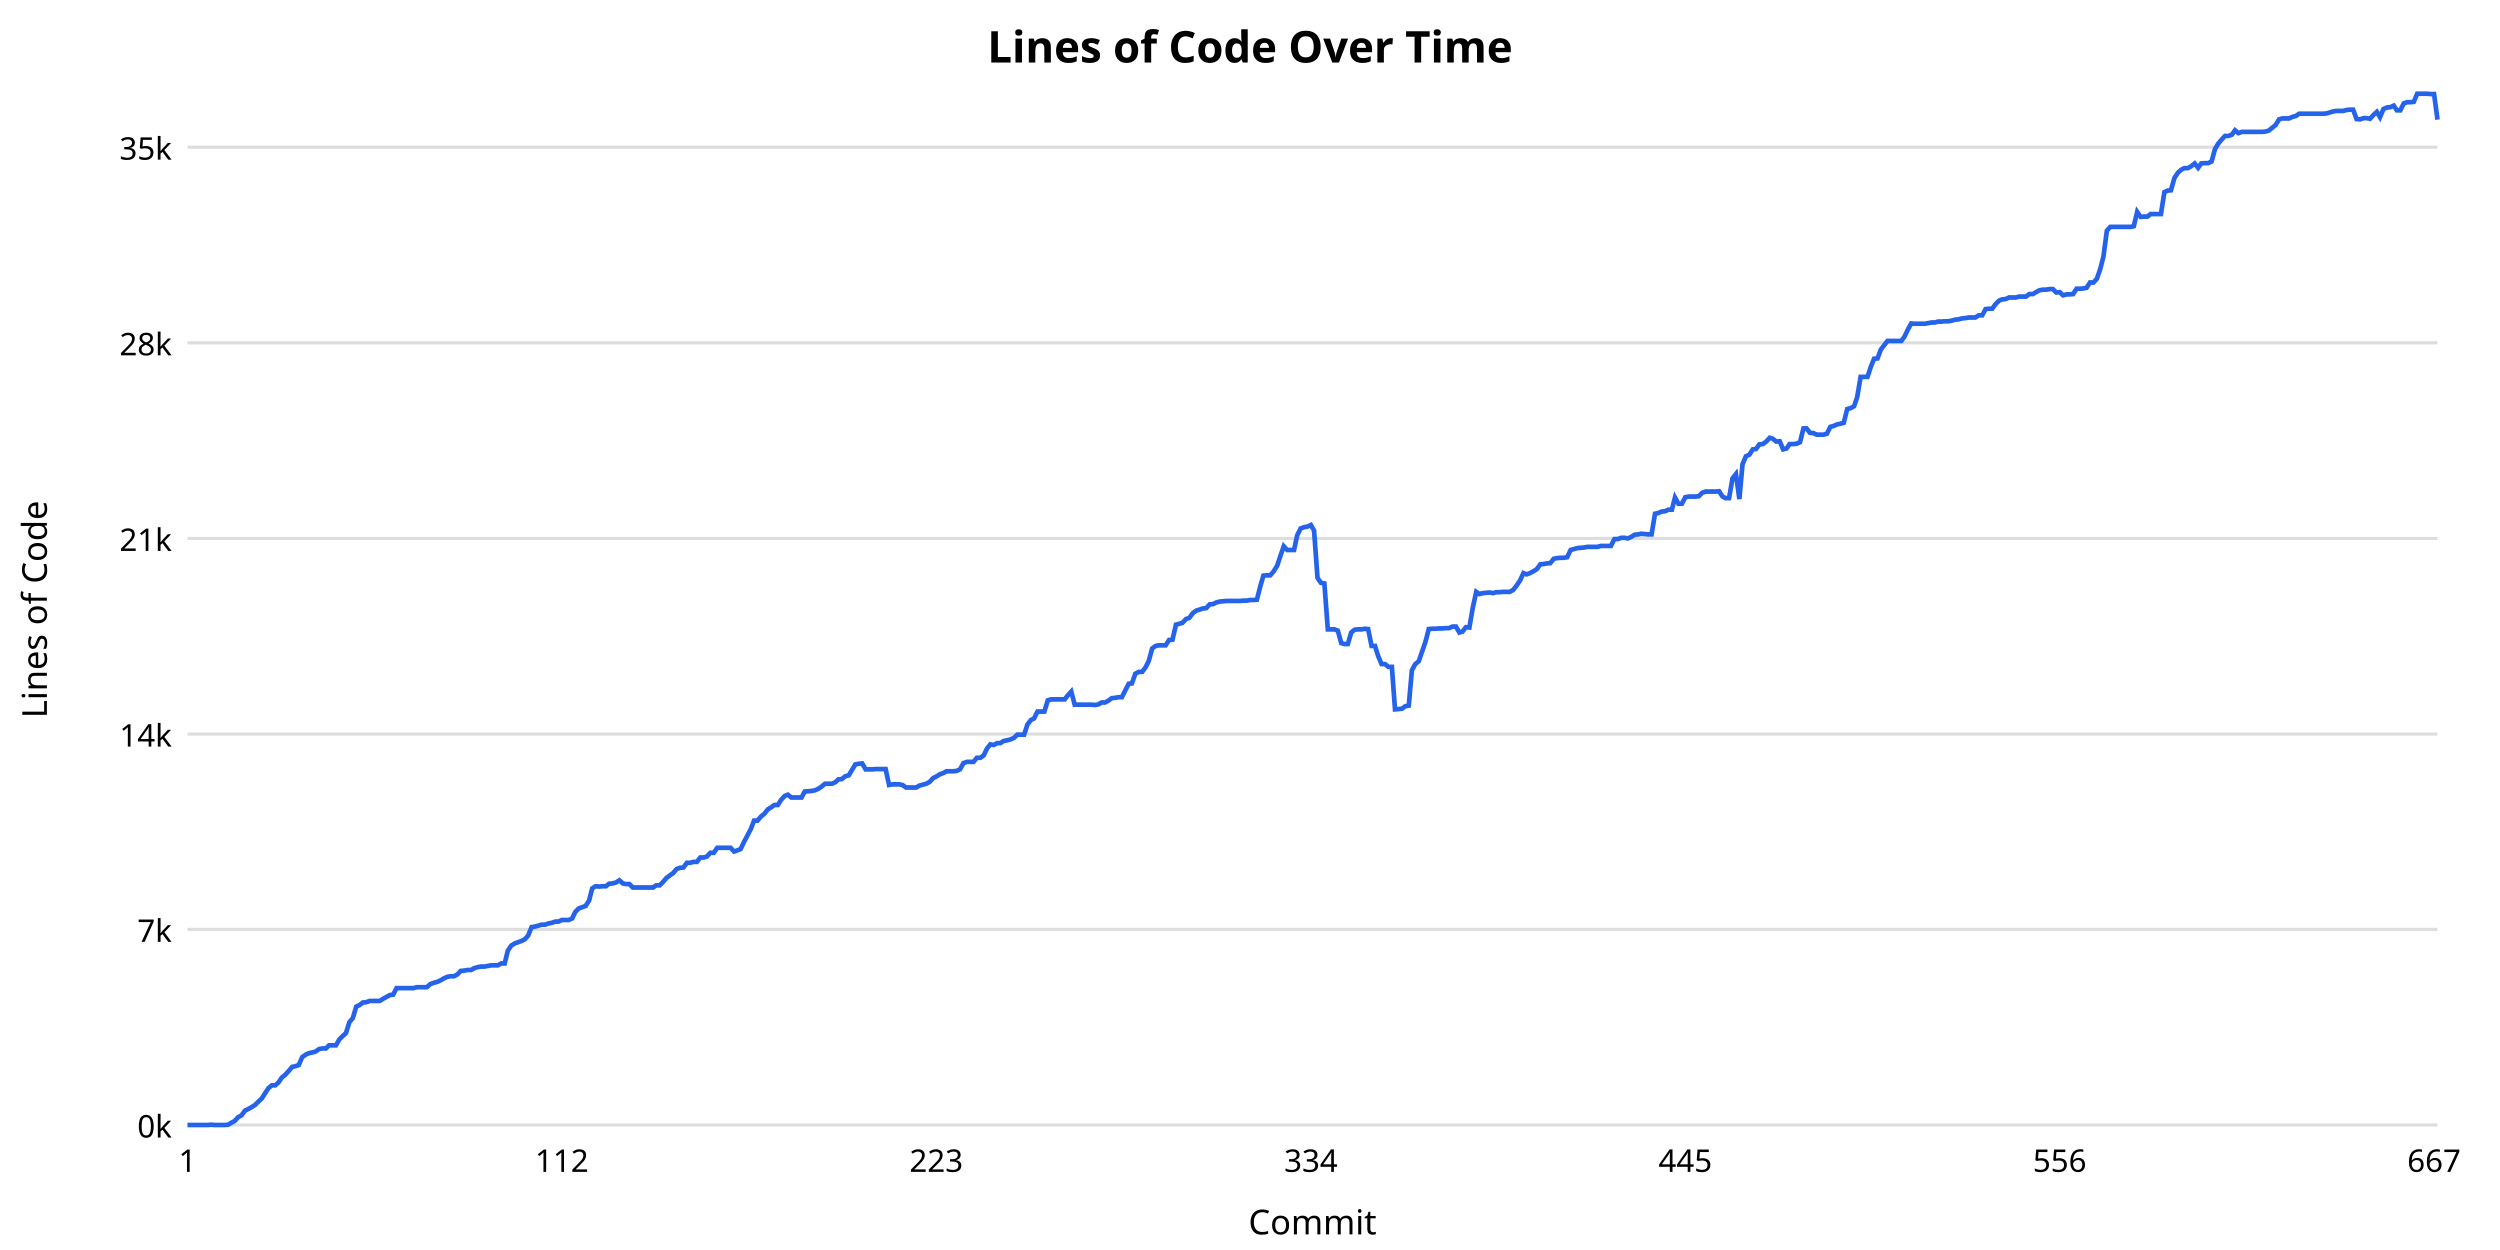
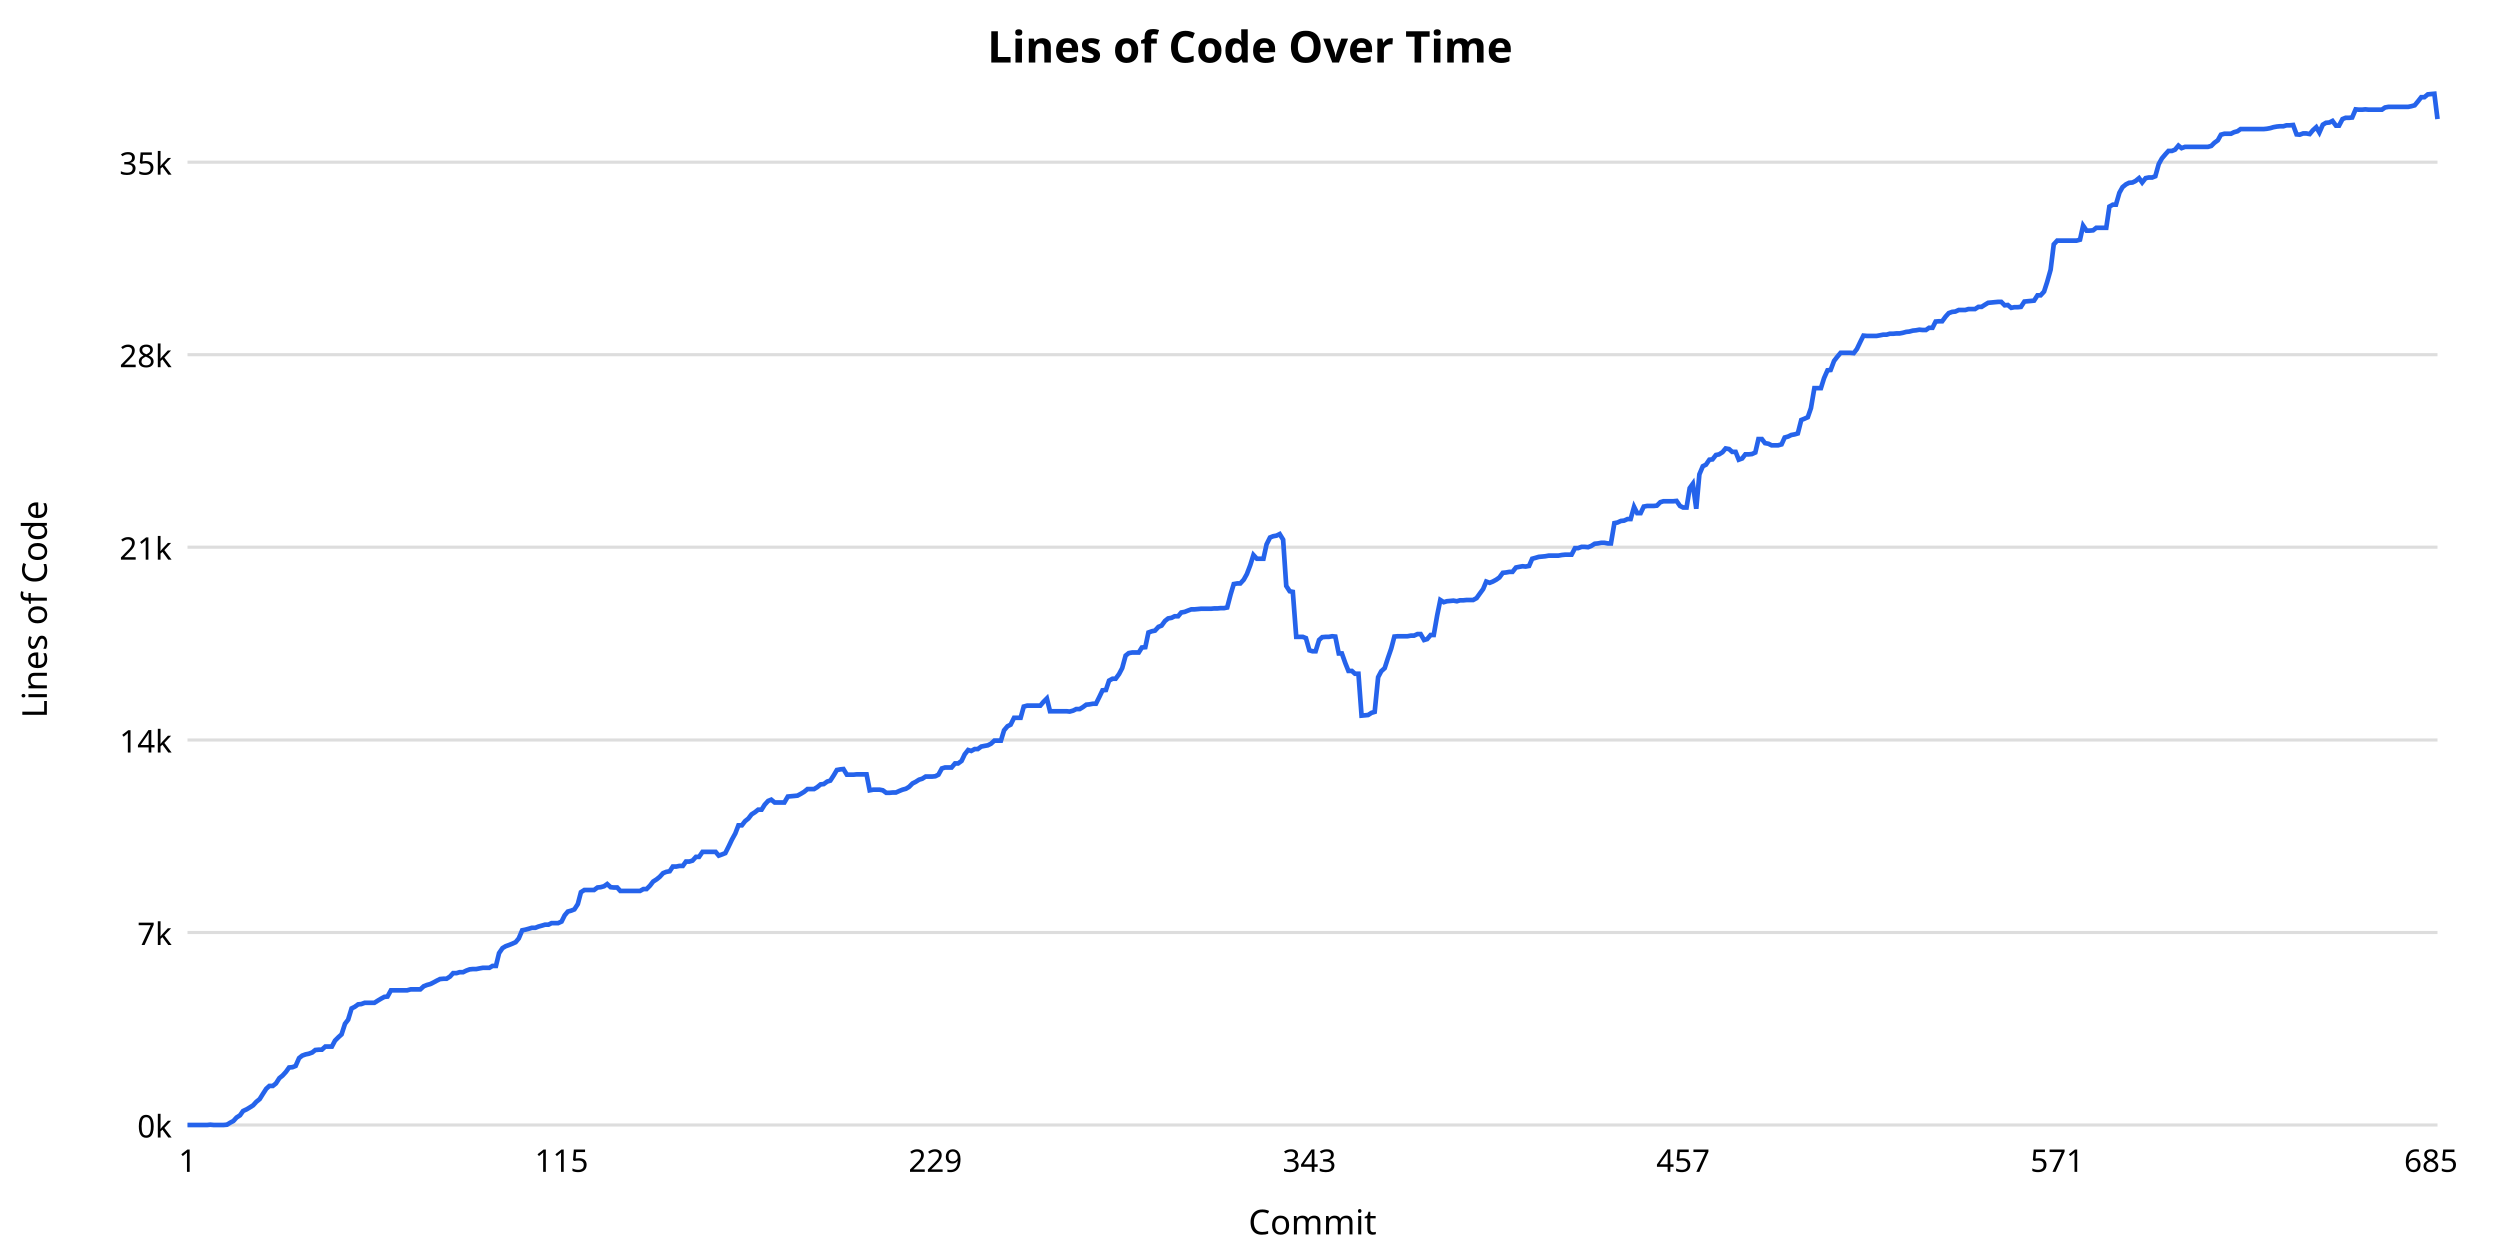
<svg xmlns="http://www.w3.org/2000/svg" width="800" height="400" style="background:#fff">
  <text x="400" y="20" font-family="sans-serif" font-size="14" text-anchor="middle" font-weight="bold">Lines of Code Over Time</text>
  <text x="420" y="395" font-family="sans-serif" font-size="11" text-anchor="middle">Commit</text>
  <text x="15" y="195" font-family="sans-serif" font-size="11" text-anchor="middle" transform="rotate(-90,15,195)">Lines of Code</text>
  <line x1="60" y1="360.0" x2="780" y2="360.0" stroke="#ddd" />
  <text x="55" y="364.0" font-family="sans-serif" font-size="10" text-anchor="end">0k</text>
-   <line x1="60" y1="297.4" x2="780" y2="297.4" stroke="#ddd" />
-   <text x="55" y="301.4" font-family="sans-serif" font-size="10" text-anchor="end">7k</text>
-   <line x1="60" y1="234.9" x2="780" y2="234.9" stroke="#ddd" />
-   <text x="55" y="238.9" font-family="sans-serif" font-size="10" text-anchor="end">14k</text>
-   <line x1="60" y1="172.3" x2="780" y2="172.3" stroke="#ddd" />
-   <text x="55" y="176.3" font-family="sans-serif" font-size="10" text-anchor="end">21k</text>
-   <line x1="60" y1="109.7" x2="780" y2="109.7" stroke="#ddd" />
-   <text x="55" y="113.7" font-family="sans-serif" font-size="10" text-anchor="end">28k</text>
-   <line x1="60" y1="47.1" x2="780" y2="47.1" stroke="#ddd" />
-   <text x="55" y="51.1" font-family="sans-serif" font-size="10" text-anchor="end">35k</text>
+   <line x1="60" y1="298.4" x2="780" y2="298.4" stroke="#ddd" />
+   <text x="55" y="302.4" font-family="sans-serif" font-size="10" text-anchor="end">7k</text>
+   <line x1="60" y1="236.8" x2="780" y2="236.8" stroke="#ddd" />
+   <text x="55" y="240.8" font-family="sans-serif" font-size="10" text-anchor="end">14k</text>
+   <line x1="60" y1="175.1" x2="780" y2="175.1" stroke="#ddd" />
+   <text x="55" y="179.1" font-family="sans-serif" font-size="10" text-anchor="end">21k</text>
+   <line x1="60" y1="113.5" x2="780" y2="113.5" stroke="#ddd" />
+   <text x="55" y="117.5" font-family="sans-serif" font-size="10" text-anchor="end">28k</text>
+   <line x1="60" y1="51.9" x2="780" y2="51.9" stroke="#ddd" />
+   <text x="55" y="55.9" font-family="sans-serif" font-size="10" text-anchor="end">35k</text>
  <text x="60.0" y="375" font-family="sans-serif" font-size="10" text-anchor="middle">1</text>
-   <text x="179.8" y="375" font-family="sans-serif" font-size="10" text-anchor="middle">112</text>
-   <text x="299.6" y="375" font-family="sans-serif" font-size="10" text-anchor="middle">223</text>
-   <text x="419.5" y="375" font-family="sans-serif" font-size="10" text-anchor="middle">334</text>
-   <text x="539.3" y="375" font-family="sans-serif" font-size="10" text-anchor="middle">445</text>
-   <text x="659.1" y="375" font-family="sans-serif" font-size="10" text-anchor="middle">556</text>
-   <text x="778.9" y="375" font-family="sans-serif" font-size="10" text-anchor="middle">667</text>
-   <polyline fill="none" stroke="#2563eb" stroke-width="1.5" points="60.0,360.0 61.1,360.0 62.2,360.0 63.2,360.0 64.3,360.0 65.4,360.0 66.5,360.0 67.6,359.9 68.6,360.0 69.7,360.0 70.8,360.0 71.9,360.0 73.0,359.9 74.0,359.3 75.1,358.7 76.2,357.5 77.3,356.9 78.4,355.4 79.4,354.9 80.5,354.3 81.6,353.6 82.7,352.5 83.7,351.6 84.8,349.9 85.9,348.2 87.0,347.3 88.1,347.3 89.1,346.4 90.2,344.8 91.3,343.9 92.4,342.7 93.5,341.4 94.5,341.2 95.6,340.8 96.7,338.3 97.8,337.5 98.9,337.0 99.9,336.8 101.0,336.5 102.1,335.7 103.2,335.5 104.3,335.5 105.3,334.5 106.4,334.5 107.5,334.5 108.6,332.6 109.7,331.5 110.7,330.6 111.8,327.1 112.9,325.8 114.0,322.1 115.1,321.6 116.1,320.8 117.2,320.7 118.3,320.3 119.4,320.3 120.4,320.3 121.5,320.3 122.6,319.6 123.7,319.0 124.8,318.4 125.8,318.3 126.9,316.2 128.0,316.2 129.1,316.2 130.2,316.2 131.2,316.2 132.3,316.2 133.4,315.9 134.5,315.9 135.6,315.9 136.6,315.9 137.7,314.9 138.8,314.5 139.9,314.2 141.0,313.7 142.0,313.1 143.1,312.6 144.2,312.4 145.3,312.4 146.4,311.8 147.4,310.7 148.5,310.6 149.6,310.4 150.7,310.4 151.8,309.8 152.8,309.5 153.9,309.3 155.0,309.3 156.1,309.1 157.2,308.9 158.2,308.9 159.3,308.9 160.4,308.3 161.5,308.3 162.5,304.2 163.6,302.6 164.7,301.9 165.8,301.5 166.9,301.1 167.9,300.6 169.0,299.4 170.1,296.7 171.2,296.5 172.3,296.2 173.3,295.9 174.4,295.9 175.5,295.5 176.6,295.3 177.7,294.9 178.7,294.9 179.8,294.4 180.9,294.4 182.0,294.4 183.1,293.9 184.1,291.8 185.2,290.7 186.3,290.3 187.4,289.9 188.5,288.2 189.5,284.3 190.6,283.6 191.7,283.7 192.8,283.6 193.9,283.6 194.9,282.8 196.0,282.7 197.1,282.4 198.2,281.7 199.3,282.7 200.3,282.9 201.4,282.9 202.5,284.0 203.6,284.0 204.6,284.0 205.7,284.0 206.8,284.0 207.9,284.0 209.0,284.0 210.0,283.3 211.1,283.3 212.2,282.2 213.3,280.9 214.4,280.1 215.4,279.4 216.5,278.1 217.6,277.7 218.7,277.6 219.8,276.1 220.8,276.1 221.9,275.8 223.0,275.8 224.1,274.4 225.2,274.4 226.2,274.1 227.3,272.9 228.4,272.9 229.5,271.3 230.6,271.3 231.6,271.3 232.7,271.3 233.8,271.3 234.9,272.5 236.0,272.1 237.0,271.7 238.1,269.4 239.2,267.3 240.3,265.2 241.3,262.6 242.4,262.6 243.5,261.3 244.6,260.4 245.7,259.0 246.7,258.4 247.8,257.6 248.9,257.6 250.0,255.9 251.1,254.7 252.1,254.3 253.2,255.2 254.3,255.2 255.4,255.2 256.5,255.2 257.5,253.3 258.6,253.2 259.7,253.1 260.8,252.9 261.9,252.4 262.9,251.7 264.0,250.8 265.1,250.8 266.2,250.8 267.3,250.3 268.3,249.4 269.4,249.3 270.5,248.4 271.6,248.1 272.7,246.3 273.7,244.6 274.8,244.4 275.9,244.3 277.0,246.2 278.1,246.2 279.1,246.2 280.2,246.1 281.3,246.1 282.4,246.1 283.4,246.1 284.5,251.2 285.6,251.0 286.7,251.0 287.8,251.0 288.8,251.2 289.9,252.0 291.0,252.0 292.1,252.0 293.2,252.0 294.2,251.4 295.3,251.1 296.4,250.8 297.5,250.2 298.6,249.0 299.6,248.5 300.7,247.8 301.8,247.4 302.9,246.8 304.0,246.8 305.0,246.8 306.1,246.7 307.2,246.2 308.3,244.2 309.4,243.8 310.4,243.8 311.5,243.8 312.6,242.5 313.7,242.5 314.8,241.7 315.8,239.6 316.9,238.2 318.0,238.4 319.1,237.8 320.1,237.8 321.2,237.1 322.3,236.9 323.4,236.6 324.5,236.1 325.5,235.1 326.6,235.1 327.7,235.1 328.8,231.8 329.9,230.4 330.9,229.9 332.0,227.7 333.1,227.7 334.2,227.7 335.3,224.1 336.3,223.8 337.4,223.8 338.5,223.8 339.6,223.8 340.7,223.8 341.7,222.5 342.8,221.3 343.9,225.5 345.0,225.5 346.1,225.5 347.1,225.5 348.2,225.5 349.3,225.5 350.4,225.6 351.5,225.4 352.5,224.8 353.6,224.8 354.7,224.2 355.8,223.4 356.9,223.3 357.9,223.1 359.0,223.1 360.1,220.9 361.2,218.8 362.2,218.7 363.3,215.6 364.4,215.0 365.5,215.0 366.6,213.5 367.6,211.5 368.7,207.5 369.8,206.7 370.9,206.5 372.0,206.5 373.0,206.5 374.1,204.8 375.2,204.7 376.3,199.9 377.4,199.6 378.4,199.3 379.5,198.1 380.6,197.7 381.7,196.2 382.8,195.4 383.8,195.1 384.9,194.7 386.0,194.6 387.1,193.4 388.2,193.3 389.2,192.8 390.3,192.5 391.4,192.4 392.5,192.3 393.6,192.3 394.6,192.3 395.7,192.3 396.8,192.3 397.9,192.2 399.0,192.2 400.0,192.0 401.1,192.0 402.2,191.9 403.3,187.6 404.3,184.2 405.4,184.1 406.5,184.1 407.6,182.8 408.7,181.0 409.7,178.0 410.8,174.8 411.9,176.0 413.0,176.0 414.1,176.0 415.1,171.3 416.2,169.1 417.3,168.7 418.4,168.5 419.5,168.0 420.5,169.8 421.6,184.9 422.7,186.5 423.8,186.7 424.9,201.4 425.9,201.4 427.0,201.4 428.1,201.8 429.2,205.8 430.3,206.1 431.3,206.1 432.4,202.4 433.5,201.5 434.6,201.4 435.7,201.4 436.7,201.2 437.8,201.3 438.9,206.7 440.0,206.7 441.0,209.9 442.1,212.5 443.2,212.5 444.3,213.4 445.4,213.4 446.4,227.0 447.5,226.9 448.6,226.8 449.7,226.0 450.8,225.8 451.8,214.5 452.9,212.5 454.0,211.6 455.1,208.4 456.2,205.2 457.2,201.3 458.3,201.2 459.4,201.2 460.5,201.1 461.6,201.1 462.6,201.0 463.7,201.0 464.8,200.5 465.9,200.5 467.0,202.4 468.0,202.1 469.1,200.7 470.2,200.8 471.3,194.4 472.4,189.4 473.4,190.1 474.5,189.8 475.6,189.7 476.7,189.6 477.8,189.8 478.8,189.5 479.9,189.5 481.0,189.4 482.1,189.4 483.1,189.4 484.2,188.8 485.3,187.4 486.4,185.8 487.5,183.4 488.5,183.8 489.6,183.4 490.7,182.8 491.8,182.1 492.9,180.6 493.9,180.5 495.0,180.3 496.1,180.2 497.2,178.8 498.3,178.6 499.3,178.5 500.4,178.5 501.5,178.3 502.6,176.0 503.7,175.7 504.7,175.4 505.8,175.3 506.9,175.2 508.0,175.0 509.1,175.0 510.1,175.0 511.2,175.0 512.3,174.7 513.4,174.7 514.5,174.7 515.5,174.7 516.6,172.5 517.7,172.5 518.8,172.1 519.9,172.1 520.9,172.3 522.0,171.8 523.1,171.1 524.2,171.0 525.2,170.8 526.3,170.9 527.4,171.0 528.5,171.0 529.6,164.4 530.6,164.2 531.7,163.7 532.8,163.6 533.9,163.1 535.0,163.1 536.0,159.2 537.1,161.2 538.2,161.2 539.3,159.1 540.4,158.9 541.4,158.9 542.5,158.9 543.6,158.8 544.7,157.7 545.8,157.3 546.8,157.3 547.9,157.3 549.0,157.3 550.1,157.2 551.2,158.9 552.2,159.4 553.3,159.4 554.4,153.1 555.5,151.7 556.6,159.7 557.6,148.6 558.7,146.0 559.8,145.5 560.9,143.8 561.9,143.7 563.0,142.2 564.1,142.1 565.2,141.3 566.3,140.1 567.3,140.4 568.4,141.3 569.5,141.2 570.6,143.8 571.7,143.5 572.7,142.1 573.8,142.1 574.9,142.0 576.0,141.5 577.1,137.1 578.1,137.1 579.2,138.5 580.3,138.6 581.4,139.1 582.5,139.1 583.5,139.1 584.6,138.8 585.7,136.6 586.8,136.3 587.9,135.8 588.9,135.6 590.0,135.3 591.1,130.9 592.2,130.6 593.3,130.0 594.3,127.1 595.4,120.6 596.5,120.6 597.6,120.6 598.7,117.3 599.7,114.8 600.8,114.7 601.9,111.8 603.0,110.4 604.0,109.1 605.1,109.1 606.2,109.1 607.3,109.1 608.4,109.1 609.4,107.8 610.5,105.5 611.6,103.5 612.7,103.6 613.8,103.6 614.8,103.6 615.9,103.6 617.0,103.4 618.1,103.2 619.2,103.2 620.2,102.9 621.3,102.9 622.4,102.8 623.5,102.8 624.6,102.6 625.6,102.3 626.7,102.2 627.8,101.9 628.9,101.8 630.0,101.6 631.0,101.6 632.1,101.6 633.2,100.9 634.3,100.9 635.4,98.9 636.4,98.8 637.5,98.8 638.6,97.3 639.7,96.2 640.7,95.8 641.8,95.7 642.9,95.2 644.0,95.2 645.1,95.2 646.1,94.9 647.2,94.9 648.3,94.9 649.4,94.1 650.5,94.1 651.5,93.5 652.6,92.9 653.7,92.7 654.8,92.7 655.9,92.5 656.9,92.5 658.0,93.6 659.1,93.5 660.2,94.5 661.3,94.2 662.3,94.2 663.4,94.1 664.5,92.4 665.6,92.4 666.7,92.3 667.7,92.1 668.8,90.4 669.9,90.4 671.0,89.2 672.1,86.0 673.1,82.1 674.2,73.8 675.3,72.6 676.4,72.6 677.5,72.6 678.5,72.6 679.6,72.6 680.7,72.6 681.8,72.6 682.8,72.4 683.9,67.8 685.0,69.4 686.1,69.3 687.2,69.3 688.2,68.5 689.3,68.5 690.4,68.5 691.5,68.5 692.6,61.5 693.6,61.0 694.7,60.9 695.8,57.0 696.9,55.3 698.0,54.3 699.0,53.8 700.1,53.8 701.2,53.2 702.3,52.3 703.4,53.7 704.4,52.3 705.5,52.2 706.6,52.2 707.7,51.7 708.8,47.7 709.8,46.0 710.9,44.7 712.0,43.5 713.1,43.5 714.2,43.1 715.2,41.7 716.3,42.6 717.4,42.2 718.5,42.2 719.6,42.2 720.6,42.2 721.7,42.2 722.8,42.2 723.9,42.2 724.9,42.1 726.0,41.8 727.1,40.9 728.2,40.0 729.3,38.2 730.3,37.9 731.4,37.9 732.5,37.9 733.6,37.4 734.7,37.1 735.7,36.4 736.8,36.4 737.9,36.4 739.0,36.4 740.1,36.4 741.1,36.4 742.2,36.4 743.3,36.4 744.4,36.3 745.5,36.0 746.5,35.7 747.6,35.5 748.7,35.5 749.8,35.5 750.9,35.2 751.9,35.1 753.0,35.1 754.1,38.1 755.2,38.2 756.3,37.8 757.3,37.8 758.4,38.0 759.5,36.8 760.6,35.8 761.6,37.5 762.7,34.9 763.8,34.4 764.9,34.3 766.0,33.8 767.0,35.3 768.1,35.3 769.2,33.1 770.3,32.7 771.4,32.7 772.4,32.6 773.5,30.0 774.6,30.0 775.7,30.0 776.8,30.0 777.8,30.1 778.9,30.1 780.0,38.3 " />
+   <text x="179.7" y="375" font-family="sans-serif" font-size="10" text-anchor="middle">115</text>
+   <text x="299.3" y="375" font-family="sans-serif" font-size="10" text-anchor="middle">229</text>
+   <text x="419.0" y="375" font-family="sans-serif" font-size="10" text-anchor="middle">343</text>
+   <text x="538.6" y="375" font-family="sans-serif" font-size="10" text-anchor="middle">457</text>
+   <text x="658.3" y="375" font-family="sans-serif" font-size="10" text-anchor="middle">571</text>
+   <text x="777.9" y="375" font-family="sans-serif" font-size="10" text-anchor="middle">685</text>
+   <polyline fill="none" stroke="#2563eb" stroke-width="1.5" points="60.0,360.0 61.0,360.0 62.1,360.0 63.1,360.0 64.2,360.0 65.2,360.0 66.3,360.0 67.3,359.9 68.4,360.0 69.4,360.0 70.5,360.0 71.5,360.0 72.6,359.9 73.6,359.3 74.7,358.7 75.7,357.6 76.8,356.9 77.8,355.5 78.9,355.0 79.9,354.4 81.0,353.7 82.0,352.6 83.1,351.7 84.1,350.1 85.2,348.4 86.2,347.5 87.3,347.5 88.3,346.7 89.4,345.0 90.4,344.2 91.5,343.0 92.5,341.6 93.6,341.5 94.6,341.1 95.7,338.6 96.7,337.8 97.8,337.4 98.8,337.2 99.9,336.8 100.9,336.0 102.0,335.9 103.0,335.9 104.1,334.9 105.1,334.9 106.2,334.9 107.2,333.0 108.3,331.9 109.3,331.0 110.4,327.6 111.4,326.3 112.5,322.7 113.5,322.2 114.6,321.4 115.6,321.3 116.7,320.9 117.7,320.9 118.8,320.9 119.8,320.9 120.9,320.2 121.9,319.6 123.0,319.0 124.0,318.9 125.1,316.9 126.1,316.9 127.2,316.9 128.2,316.9 129.3,316.9 130.3,316.9 131.4,316.6 132.4,316.6 133.5,316.6 134.5,316.6 135.6,315.6 136.6,315.2 137.7,314.9 138.7,314.4 139.8,313.8 140.8,313.3 141.9,313.2 142.9,313.2 144.0,312.5 145.0,311.4 146.1,311.4 147.1,311.1 148.2,311.1 149.2,310.6 150.3,310.2 151.3,310.1 152.4,310.1 153.4,309.9 154.5,309.7 155.5,309.7 156.6,309.7 157.6,309.1 158.7,309.1 159.7,305.0 160.8,303.4 161.8,302.8 162.9,302.4 163.9,302.0 165.0,301.5 166.0,300.3 167.1,297.7 168.1,297.5 169.2,297.2 170.2,296.9 171.3,296.9 172.3,296.5 173.4,296.2 174.4,295.9 175.5,295.9 176.5,295.4 177.6,295.4 178.6,295.4 179.7,294.9 180.7,292.9 181.7,291.7 182.8,291.4 183.8,291.0 184.9,289.3 185.9,285.5 187.0,284.8 188.0,284.8 189.1,284.8 190.1,284.8 191.2,284.0 192.2,283.9 193.3,283.6 194.3,282.9 195.4,283.9 196.4,284.0 197.5,284.0 198.5,285.1 199.6,285.1 200.6,285.1 201.7,285.1 202.7,285.1 203.8,285.1 204.8,285.1 205.9,284.5 206.9,284.5 208.0,283.4 209.0,282.1 210.1,281.4 211.1,280.6 212.2,279.4 213.2,279.0 214.3,278.8 215.3,277.3 216.4,277.3 217.4,277.1 218.5,277.1 219.5,275.7 220.6,275.7 221.6,275.4 222.7,274.2 223.7,274.2 224.8,272.6 225.8,272.6 226.9,272.6 227.9,272.6 229.0,272.6 230.0,273.8 231.1,273.4 232.1,273.0 233.2,270.8 234.2,268.7 235.3,266.7 236.3,264.1 237.4,264.1 238.4,262.8 239.5,261.9 240.5,260.6 241.6,259.9 242.6,259.1 243.7,259.1 244.7,257.5 245.8,256.3 246.8,255.9 247.9,256.8 248.9,256.8 250.0,256.8 251.0,256.8 252.1,254.9 253.1,254.8 254.2,254.7 255.2,254.6 256.3,254.0 257.3,253.4 258.4,252.5 259.4,252.5 260.5,252.5 261.5,251.9 262.6,251.0 263.6,250.9 264.7,250.1 265.7,249.8 266.8,248.1 267.8,246.4 268.9,246.2 269.9,246.1 271.0,247.9 272.0,247.9 273.1,247.9 274.1,247.8 275.2,247.8 276.2,247.8 277.3,247.8 278.3,252.9 279.4,252.7 280.4,252.7 281.5,252.7 282.5,252.9 283.6,253.7 284.6,253.7 285.7,253.6 286.7,253.6 287.8,253.1 288.8,252.7 289.9,252.4 290.9,251.8 292.0,250.7 293.0,250.2 294.1,249.5 295.1,249.2 296.2,248.5 297.2,248.5 298.3,248.5 299.3,248.4 300.3,247.9 301.4,245.9 302.4,245.6 303.5,245.6 304.5,245.6 305.6,244.3 306.6,244.3 307.7,243.5 308.7,241.4 309.8,240.0 310.8,240.3 311.9,239.7 312.9,239.7 314.0,238.9 315.0,238.7 316.1,238.5 317.1,238.0 318.2,237.0 319.2,237.0 320.3,237.0 321.3,233.7 322.4,232.4 323.4,231.9 324.5,229.7 325.5,229.7 326.6,229.7 327.6,226.1 328.7,225.8 329.7,225.8 330.8,225.8 331.8,225.8 332.9,225.8 333.9,224.6 335.0,223.5 336.0,227.6 337.1,227.6 338.1,227.6 339.2,227.6 340.2,227.6 341.3,227.6 342.3,227.7 343.4,227.4 344.4,226.9 345.5,226.9 346.5,226.3 347.6,225.5 348.6,225.4 349.7,225.2 350.7,225.2 351.8,223.0 352.8,220.9 353.9,220.8 354.9,217.8 356.0,217.2 357.0,217.2 358.1,215.7 359.1,213.8 360.2,209.8 361.2,209.0 362.3,208.8 363.3,208.8 364.4,208.8 365.4,207.2 366.5,207.1 367.5,202.4 368.6,202.0 369.6,201.8 370.7,200.6 371.7,200.2 372.8,198.7 373.8,197.9 374.9,197.7 375.9,197.2 377.0,197.2 378.0,196.0 379.1,195.8 380.1,195.4 381.2,195.0 382.2,195.0 383.3,194.9 384.3,194.8 385.4,194.8 386.4,194.8 387.5,194.8 388.5,194.7 389.6,194.7 390.6,194.6 391.7,194.6 392.7,194.4 393.8,190.2 394.8,186.9 395.9,186.7 396.9,186.7 398.0,185.5 399.0,183.7 400.1,180.8 401.1,177.6 402.2,178.8 403.2,178.8 404.3,178.8 405.3,174.2 406.4,172.0 407.4,171.6 408.5,171.4 409.5,170.9 410.6,172.7 411.6,187.5 412.7,189.2 413.7,189.4 414.8,203.8 415.8,203.8 416.9,203.8 417.9,204.2 419.0,208.1 420.0,208.4 421.0,208.4 422.1,204.8 423.1,203.9 424.2,203.8 425.2,203.8 426.3,203.6 427.3,203.7 428.4,209.1 429.4,209.1 430.5,212.2 431.5,214.7 432.6,214.7 433.6,215.6 434.7,215.6 435.7,229.0 436.8,228.9 437.8,228.8 438.9,228.1 439.9,227.8 441.0,216.7 442.0,214.8 443.1,213.8 444.1,210.7 445.2,207.5 446.2,203.7 447.3,203.6 448.3,203.6 449.4,203.6 450.4,203.6 451.5,203.4 452.5,203.4 453.6,202.9 454.6,202.9 455.7,204.8 456.7,204.5 457.8,203.2 458.8,203.2 459.9,196.9 460.9,192.0 462.0,192.7 463.0,192.4 464.1,192.3 465.1,192.2 466.2,192.4 467.2,192.1 468.3,192.1 469.3,192.0 470.4,192.0 471.4,192.0 472.5,191.4 473.5,190.0 474.6,188.5 475.6,186.1 476.7,186.5 477.7,186.1 478.8,185.5 479.8,184.8 480.9,183.3 481.9,183.2 483.0,183.0 484.0,183.0 485.1,181.6 486.1,181.4 487.2,181.2 488.2,181.3 489.3,181.1 490.3,178.8 491.4,178.5 492.4,178.2 493.5,178.1 494.5,178.0 495.6,177.8 496.6,177.8 497.7,177.8 498.7,177.8 499.8,177.6 500.8,177.5 501.9,177.5 502.9,177.5 504.0,175.4 505.0,175.4 506.1,175.0 507.1,175.0 508.2,175.1 509.2,174.7 510.3,174.0 511.3,173.9 512.4,173.7 513.4,173.7 514.5,173.9 515.5,173.9 516.6,167.4 517.6,167.2 518.7,166.7 519.7,166.6 520.8,166.1 521.8,166.1 522.9,162.2 523.9,164.2 525.0,164.2 526.0,162.1 527.1,161.9 528.1,161.9 529.2,161.9 530.2,161.8 531.3,160.7 532.3,160.4 533.4,160.4 534.4,160.4 535.5,160.4 536.5,160.3 537.6,161.9 538.6,162.4 539.7,162.4 540.7,156.2 541.7,154.8 542.8,162.8 543.8,151.8 544.9,149.2 545.9,148.7 547.0,147.1 548.0,147.0 549.1,145.6 550.1,145.4 551.2,144.7 552.2,143.5 553.3,143.7 554.3,144.6 555.4,144.6 556.4,147.1 557.5,146.7 558.5,145.4 559.6,145.4 560.6,145.3 561.7,144.8 562.7,140.5 563.8,140.5 564.8,141.8 565.9,142.0 566.9,142.5 568.0,142.5 569.0,142.5 570.1,142.2 571.1,140.0 572.2,139.7 573.2,139.2 574.3,139.0 575.3,138.7 576.4,134.4 577.4,134.0 578.5,133.5 579.5,130.6 580.6,124.2 581.6,124.2 582.7,124.2 583.7,121.0 584.8,118.5 585.8,118.4 586.9,115.5 587.9,114.2 589.0,112.9 590.0,112.9 591.1,112.9 592.1,112.9 593.2,113.0 594.2,111.7 595.3,109.4 596.3,107.4 597.4,107.5 598.4,107.5 599.5,107.5 600.5,107.5 601.6,107.3 602.6,107.1 603.7,107.1 604.7,106.8 605.8,106.8 606.8,106.7 607.9,106.7 608.9,106.5 610.0,106.2 611.0,106.1 612.1,105.8 613.1,105.7 614.2,105.5 615.2,105.6 616.3,105.6 617.3,104.9 618.4,104.9 619.4,102.9 620.5,102.8 621.5,102.8 622.6,101.3 623.6,100.2 624.7,99.8 625.7,99.7 626.8,99.2 627.8,99.2 628.9,99.2 629.9,98.9 631.0,98.9 632.0,98.9 633.1,98.2 634.1,98.2 635.2,97.5 636.2,96.9 637.3,96.8 638.3,96.7 639.4,96.6 640.4,96.6 641.5,97.7 642.5,97.6 643.6,98.5 644.6,98.3 645.7,98.3 646.7,98.2 647.8,96.5 648.8,96.4 649.9,96.3 650.9,96.2 652.0,94.5 653.0,94.5 654.1,93.3 655.1,90.2 656.2,86.3 657.2,78.2 658.3,77.0 659.3,77.0 660.3,77.0 661.4,77.0 662.4,77.0 663.5,77.0 664.5,77.0 665.6,76.7 666.6,72.2 667.7,73.8 668.7,73.8 669.8,73.7 670.8,72.9 671.9,72.9 672.9,72.9 674.0,72.9 675.0,66.1 676.1,65.5 677.1,65.5 678.2,61.7 679.2,59.9 680.3,59.0 681.3,58.5 682.4,58.4 683.4,57.9 684.5,57.0 685.5,58.4 686.6,57.0 687.6,56.8 688.7,56.8 689.7,56.4 690.8,52.5 691.8,50.7 692.9,49.4 693.9,48.3 695.0,48.3 696.0,47.9 697.1,46.6 698.1,47.4 699.2,47.0 700.2,47.0 701.3,47.0 702.3,47.0 703.4,47.0 704.4,47.0 705.5,47.0 706.5,47.0 707.6,46.7 708.6,45.7 709.7,44.9 710.7,43.1 711.8,42.8 712.8,42.8 713.9,42.8 714.9,42.3 716.0,42.0 717.0,41.3 718.1,41.3 719.1,41.3 720.2,41.3 721.2,41.3 722.3,41.3 723.3,41.3 724.4,41.3 725.4,41.2 726.5,41.0 727.5,40.7 728.6,40.5 729.6,40.4 730.7,40.4 731.7,40.1 732.8,40.1 733.8,40.0 734.9,43.0 735.9,43.1 737.0,42.7 738.0,42.7 739.1,42.9 740.1,41.7 741.2,40.7 742.2,42.4 743.3,39.9 744.3,39.3 745.4,39.2 746.4,38.7 747.5,40.2 748.5,40.2 749.6,38.1 750.6,37.7 751.7,37.7 752.7,37.6 753.8,35.0 754.8,35.1 755.9,35.1 756.9,35.0 758.0,35.1 759.0,35.1 760.1,35.1 761.1,35.1 762.2,35.1 763.2,34.4 764.3,34.2 765.3,34.2 766.4,34.2 767.4,34.2 768.5,34.2 769.5,34.2 770.6,34.2 771.6,34.0 772.7,33.7 773.7,32.5 774.8,31.1 775.8,31.1 776.9,30.2 777.9,30.1 779.0,30.0 780.0,38.1 " />
</svg>
